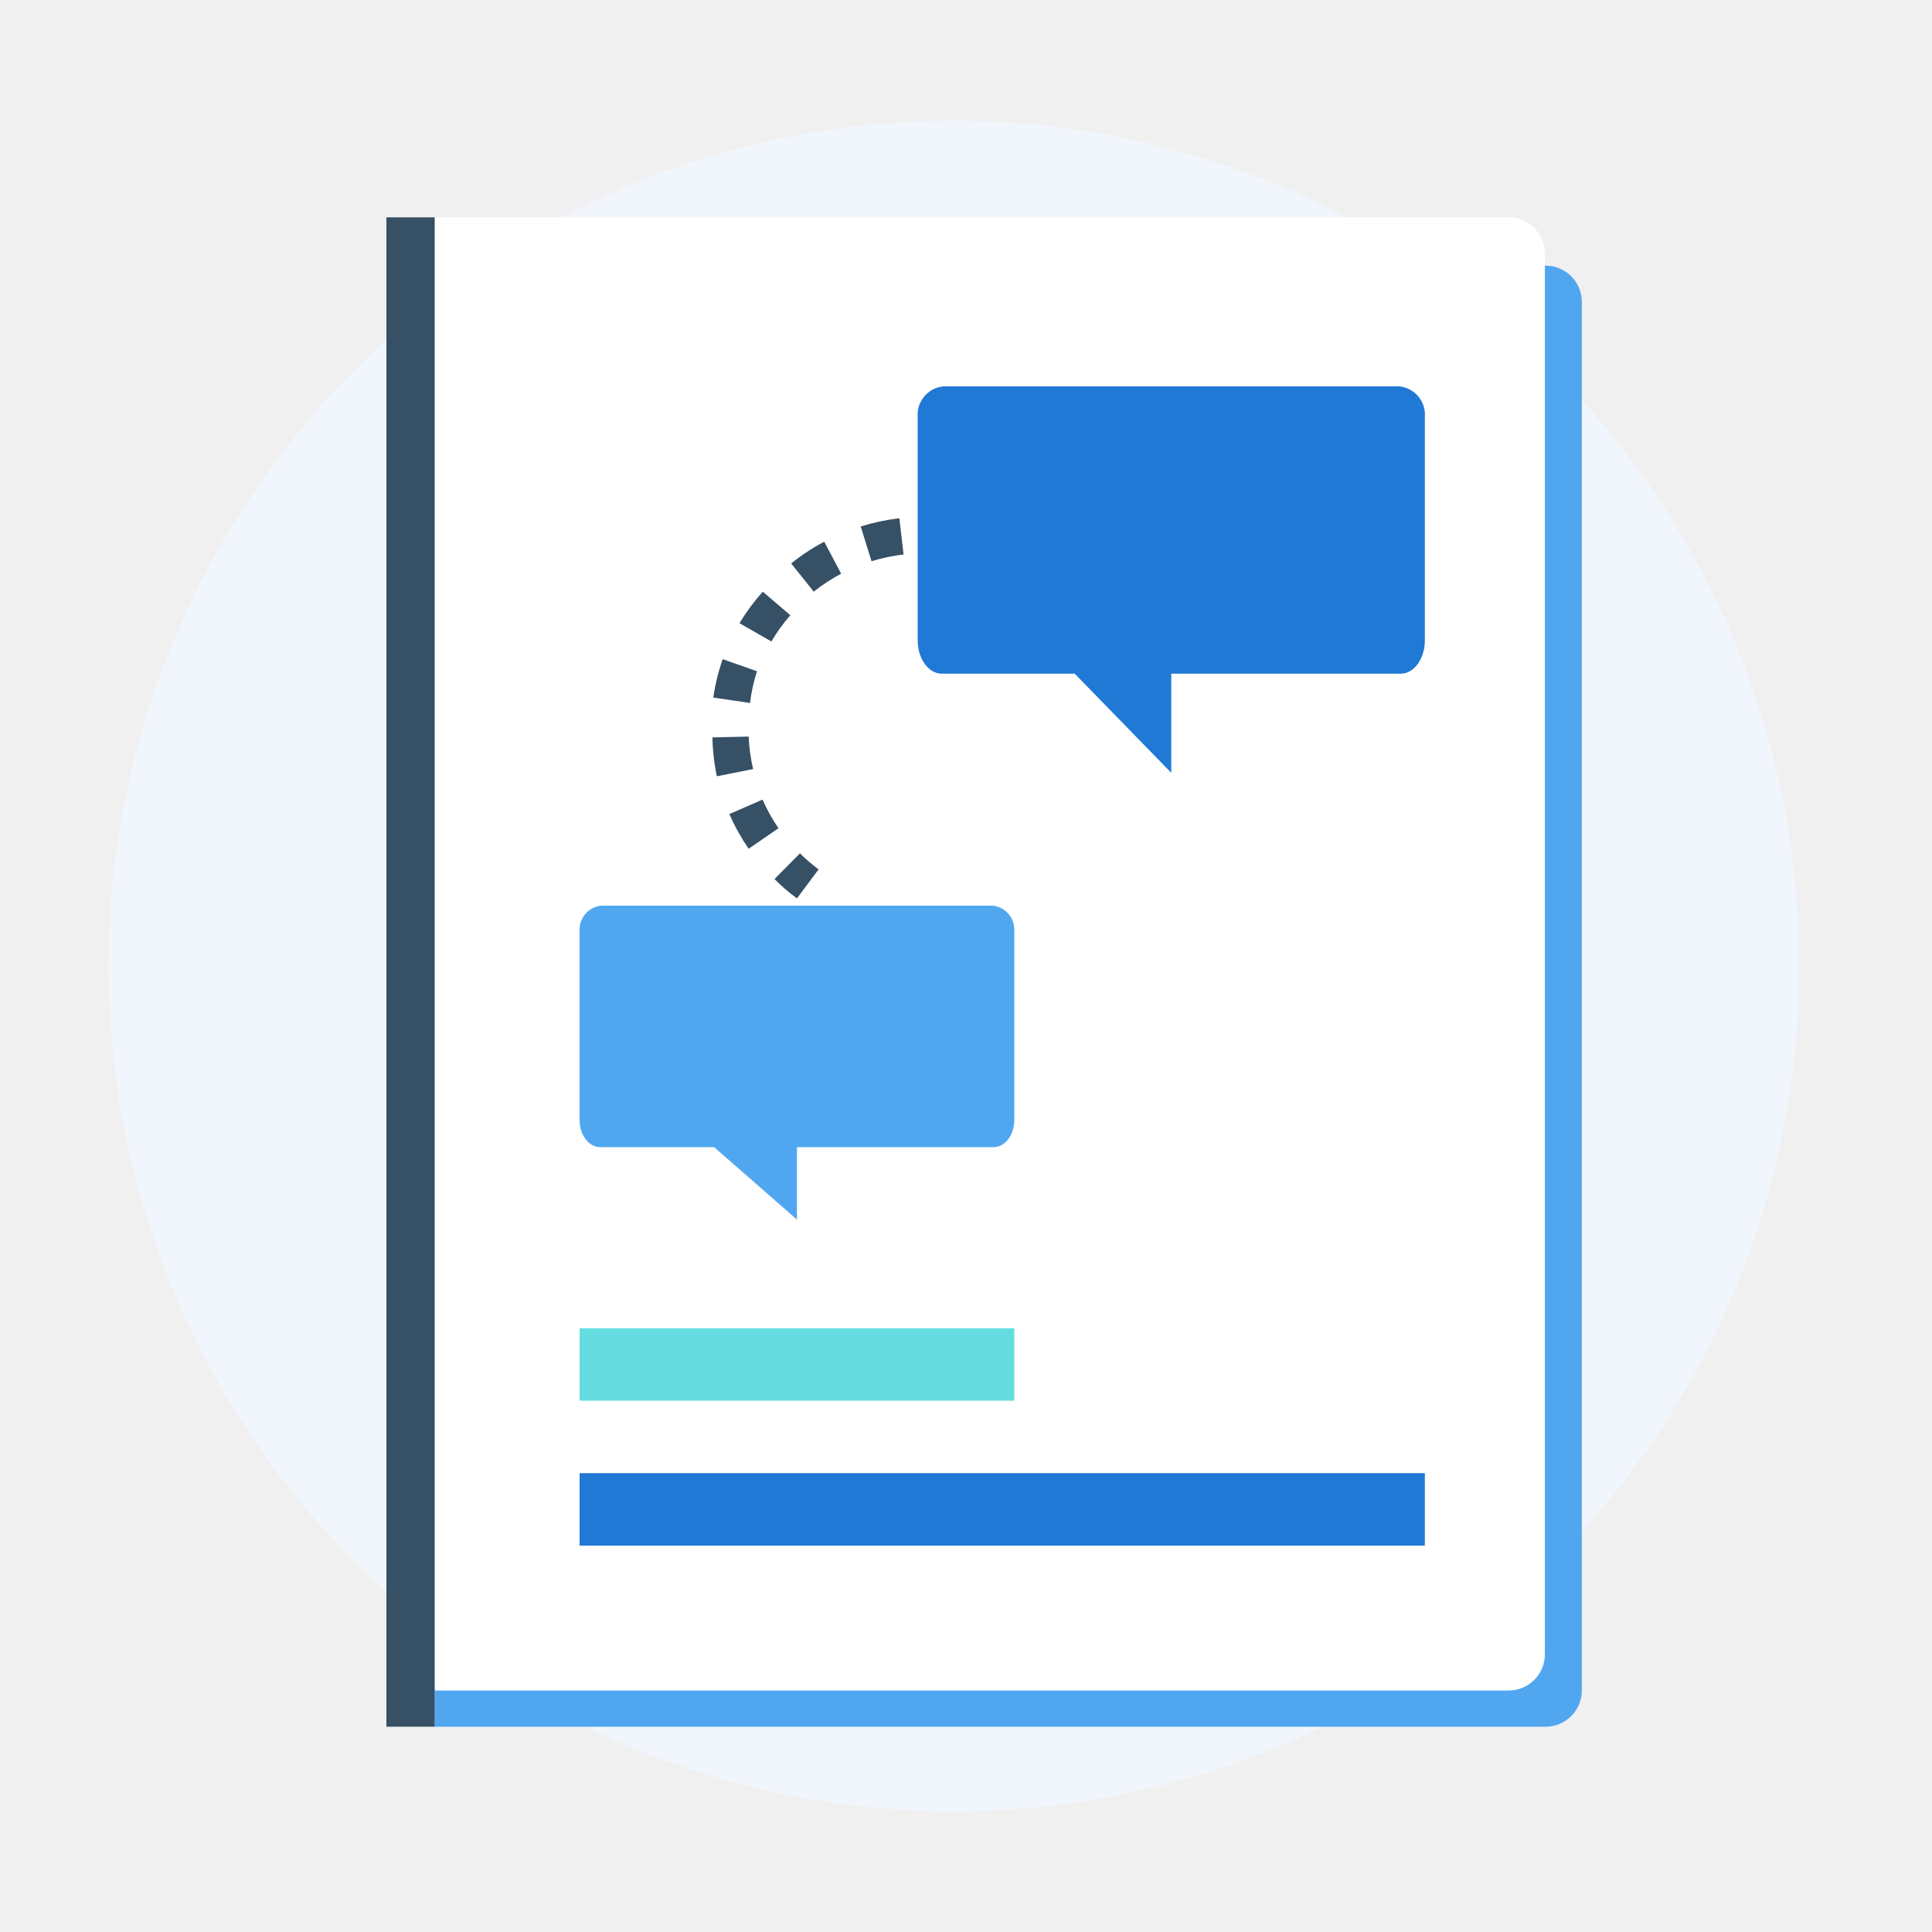
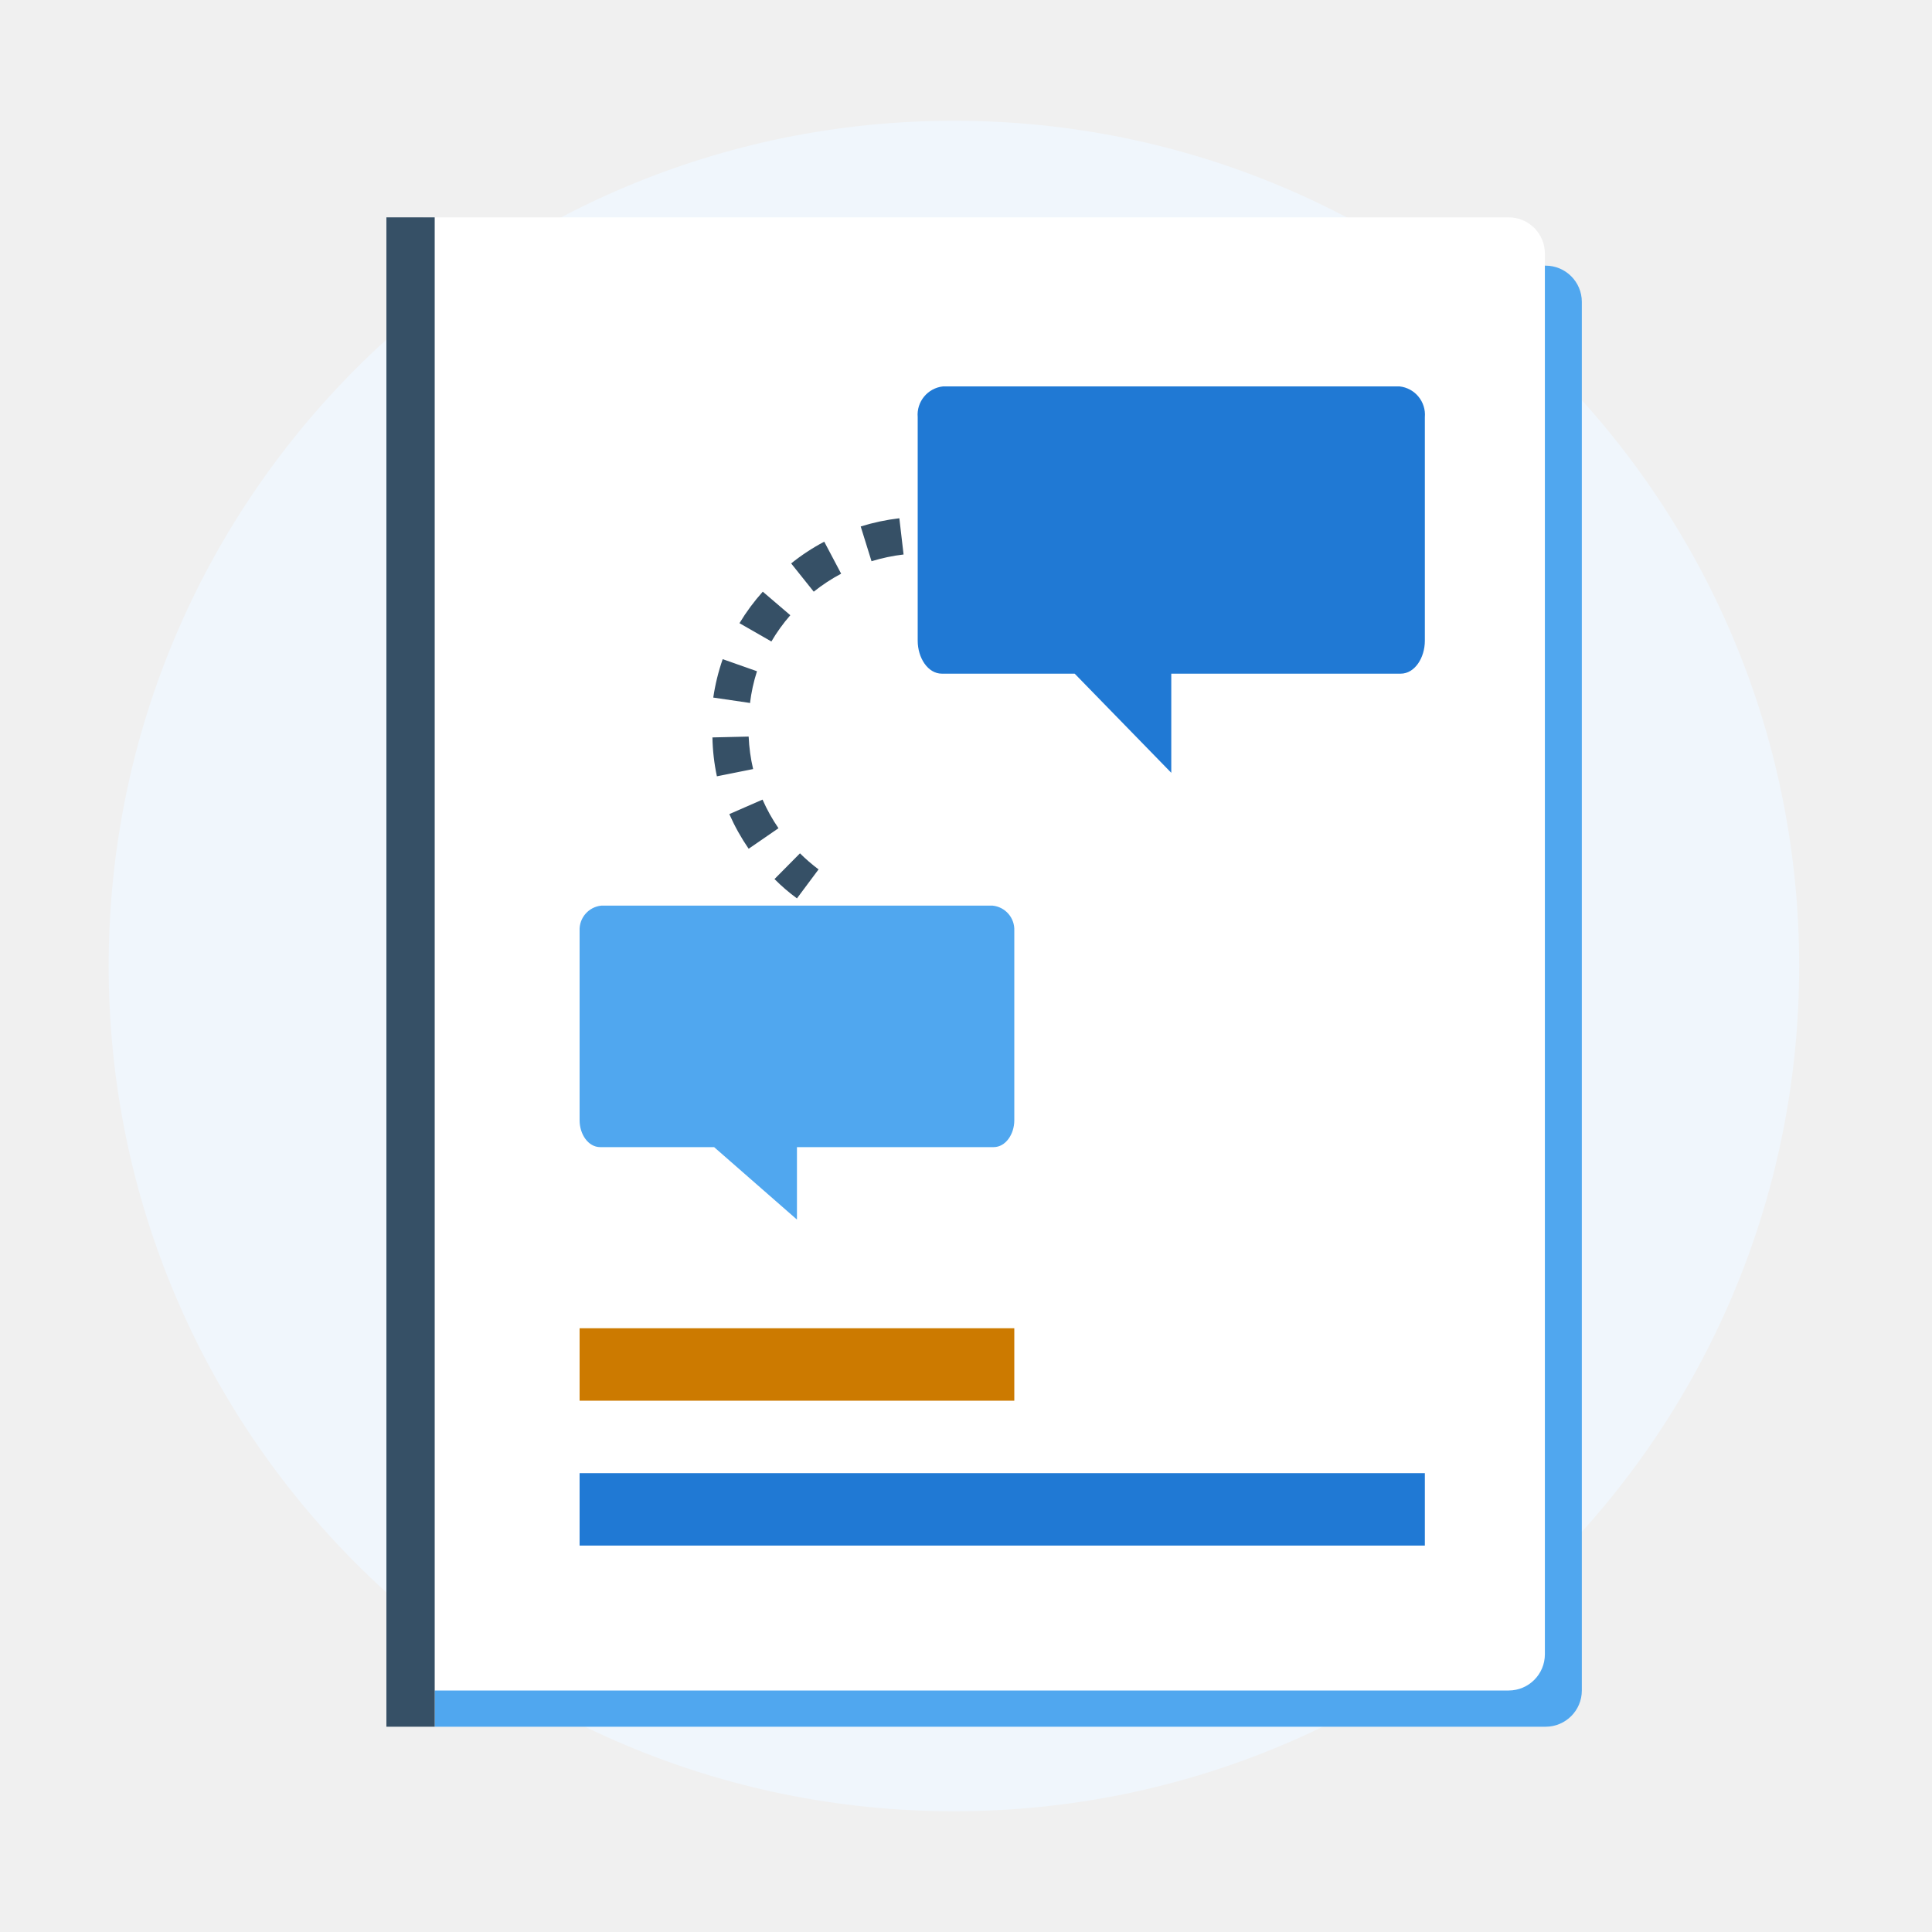
<svg xmlns="http://www.w3.org/2000/svg" viewBox="0 0 160 160">
  <defs>
-     <style>.cls-1{fill:none;}.cls-2{fill:#f0f6fc;}.cls-3{fill:#50a7ef;}.cls-4{fill:#fff;}.cls-5{fill:#365066;}.cls-6{fill:#2079d4;}.cls-7{fill:#65dde0;}</style>
+     <style>.cls-1{fill:none;}.cls-2{fill:#f0f6fc;}.cls-3{fill:#50a7ef;}.cls-4{fill:#fff;}.cls-5{fill:#365066;}.cls-6{fill:#2079d4;}.cls-7{fill:#CC7A00;}</style>
  </defs>
  <g id="interviste_protocollo">
    <rect class="cls-1" width="160" height="160" />
    <path class="cls-2" d="M79,150A70,70,0,1,0,9,80,70,70,0,0,0,79,150Z" />
    <path class="cls-3" d="M131,135.13V25a3,3,0,0,0-3-3H36V143h92a3,3,0,0,0,3-3Z" />
    <path class="cls-4" d="M127.94,132.07V21a3,3,0,0,0-3-3H35.06V140h89.88a3,3,0,0,0,3-3Z" />
    <path class="cls-5" d="M66,74.4a15.7,15.7,0,0,1-1.86-1.6l2.11-2.13A15,15,0,0,0,67.79,72Zm-4-4.11a17.52,17.52,0,0,1-1.6-2.87l2.75-1.2a14.46,14.46,0,0,0,1.32,2.37Zm-2.63-6A17,17,0,0,1,59,61.07L62,61a14.51,14.51,0,0,0,.37,2.69Zm2.7-6.08-3-.44a17.37,17.37,0,0,1,.78-3.18l2.84,1A14.14,14.14,0,0,0,62.11,58.24Zm1.77-5.11-2.6-1.49A17.27,17.27,0,0,1,63.17,49l2.28,1.95A14.36,14.36,0,0,0,63.88,53.13ZM67.39,49l-1.87-2.34a17.27,17.27,0,0,1,2.74-1.8l1.4,2.65A14.8,14.8,0,0,0,67.39,49Zm4.78-2.54-.89-2.86a17.71,17.71,0,0,1,3.2-.68l.35,3A15.16,15.16,0,0,0,72.17,46.48Zm8-.16a13.65,13.65,0,0,0-2.68-.45l.22-3a17.74,17.74,0,0,1,3.23.55Z" />
    <path class="cls-6" d="M116,55.79H97V64l-8-8.21H78c-1.16,0-2-1.31-2-2.73V34.55A2.36,2.36,0,0,1,78.1,32h37.8a2.36,2.36,0,0,1,2.1,2.55V53.06C118,54.48,117.16,55.79,116,55.79Z" />
    <path class="cls-3" d="M82.29,95H66v6l-6.86-6H49.71c-1,0-1.71-1.07-1.71-2.22V77.08A2,2,0,0,1,49.8,75H82.2A2,2,0,0,1,84,77.08v15.7C84,93.93,83.28,95,82.29,95Z" />
    <rect class="cls-7" x="48" y="110" width="36" height="6" />
    <rect class="cls-6" x="48" y="122" width="70" height="6" />
    <rect class="cls-5" x="32" y="18" width="4" height="125" />
  </g>
</svg>
